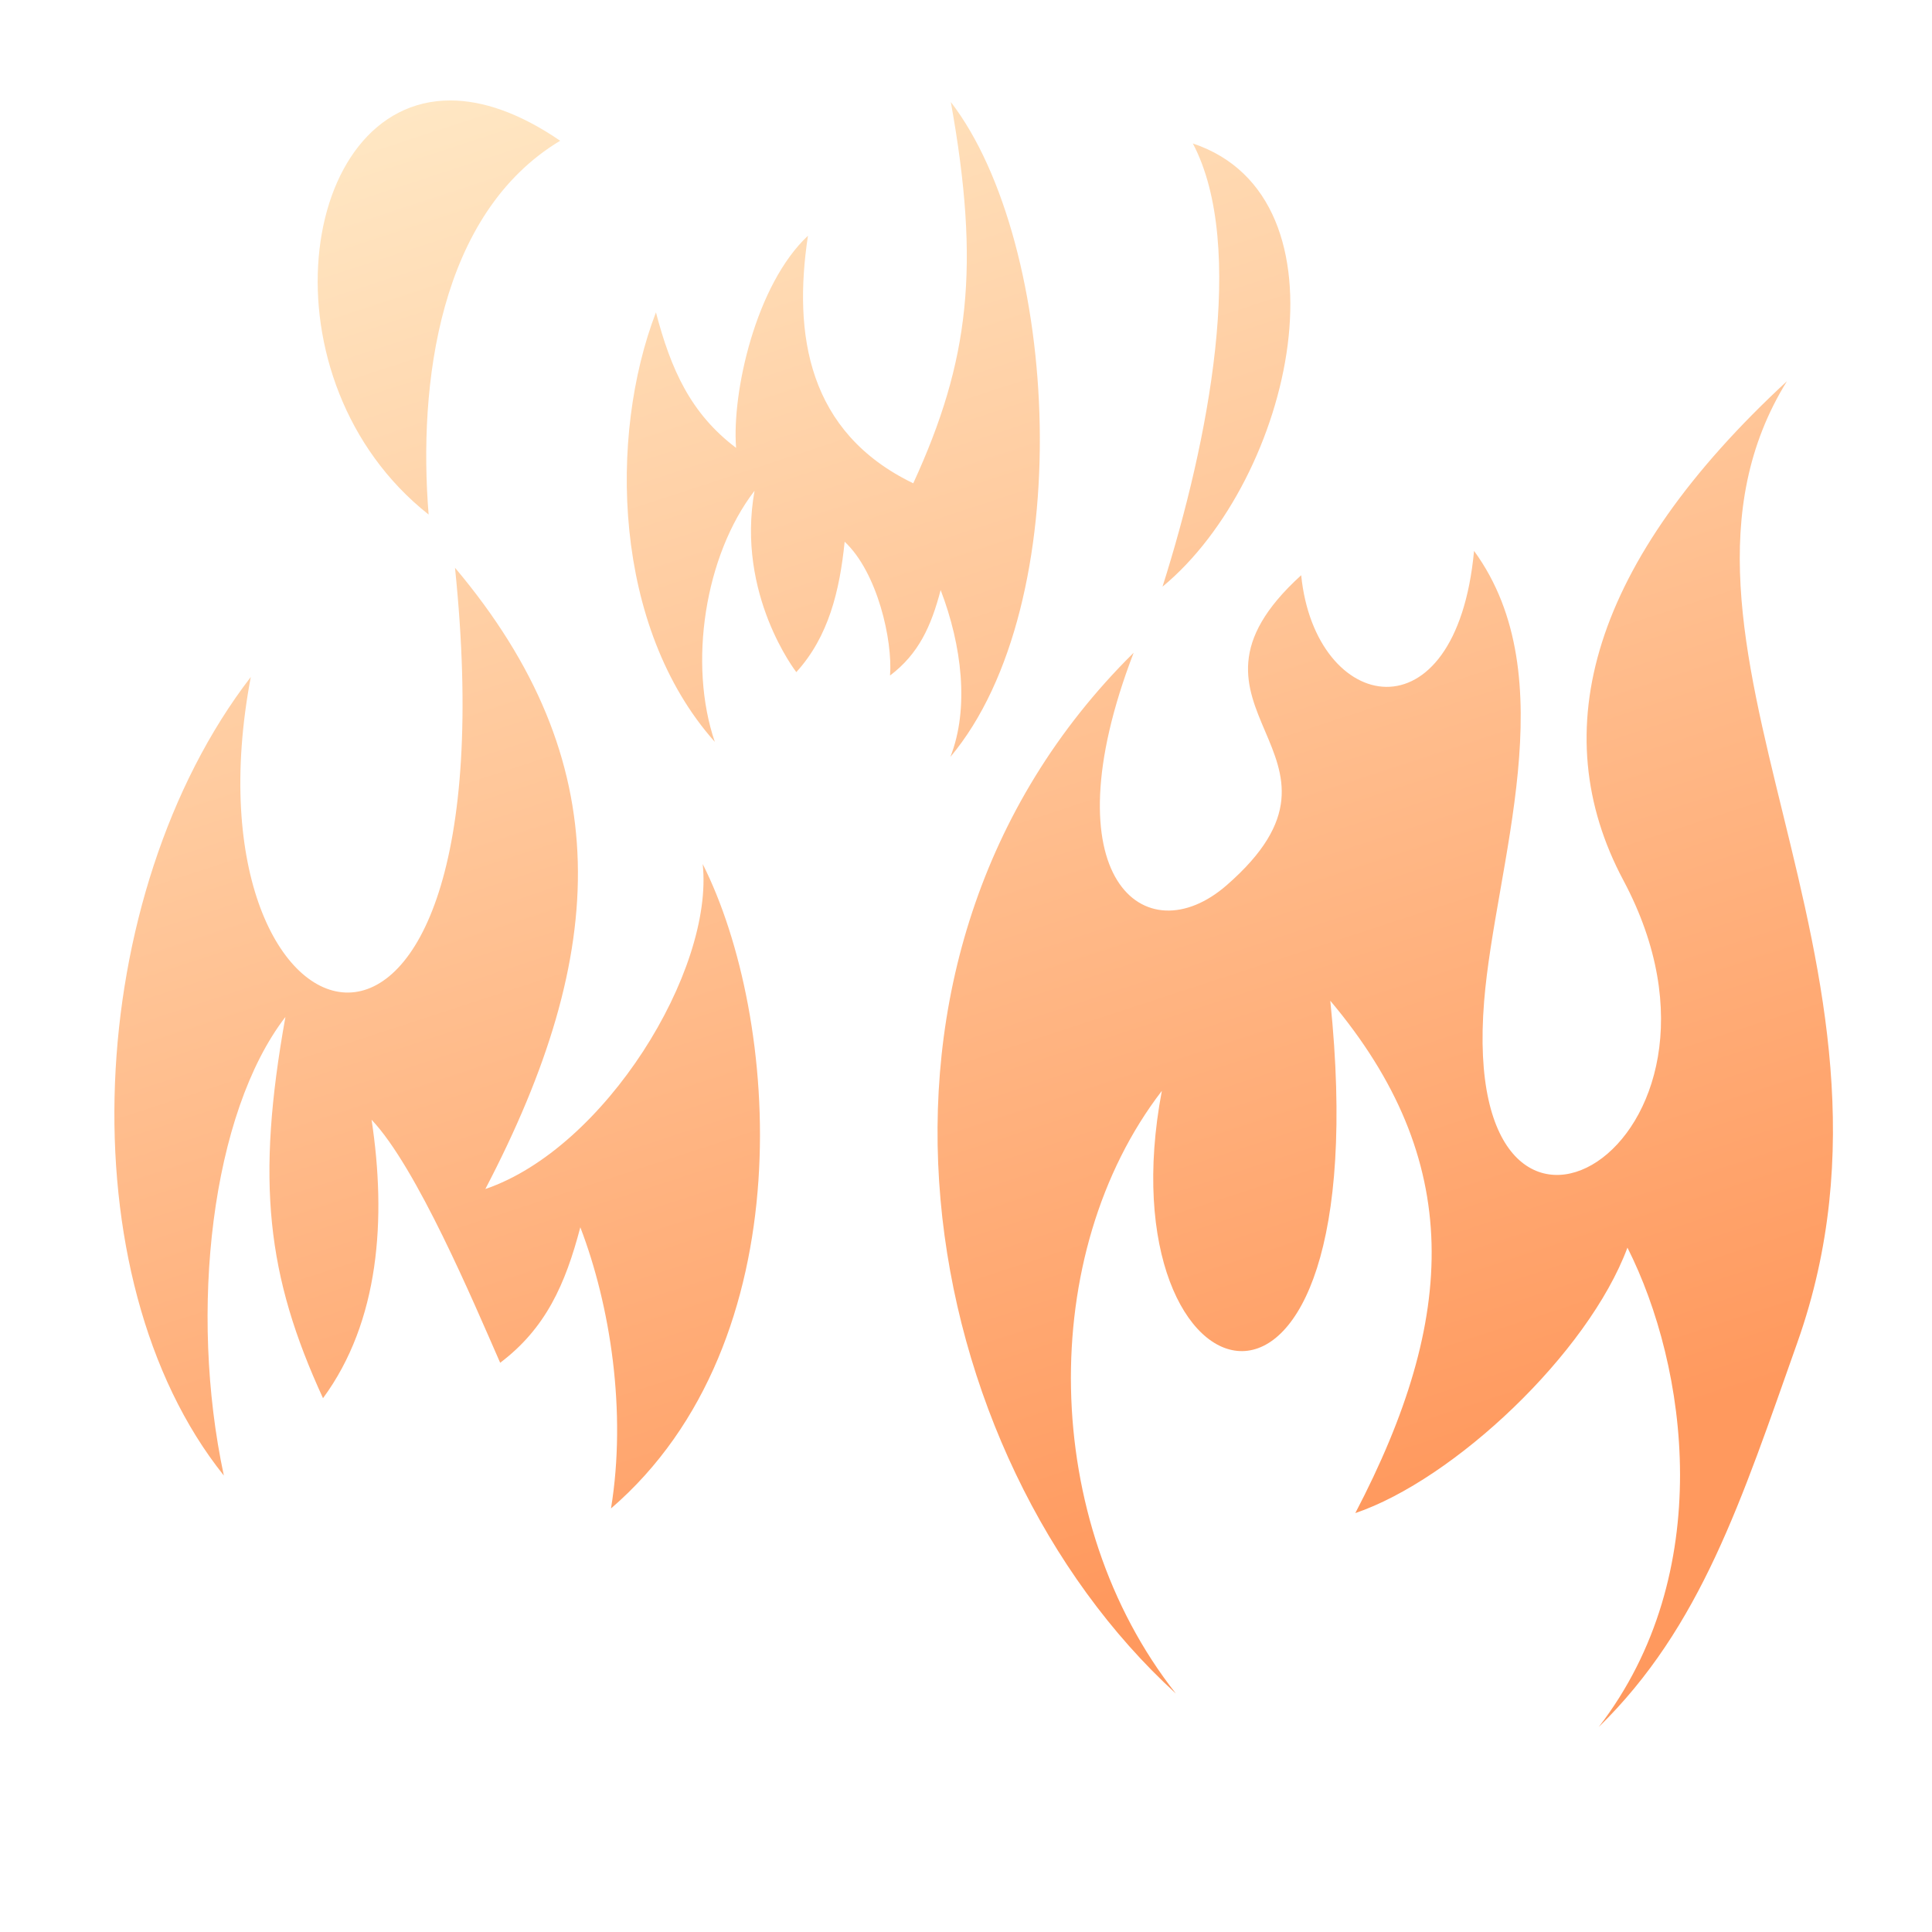
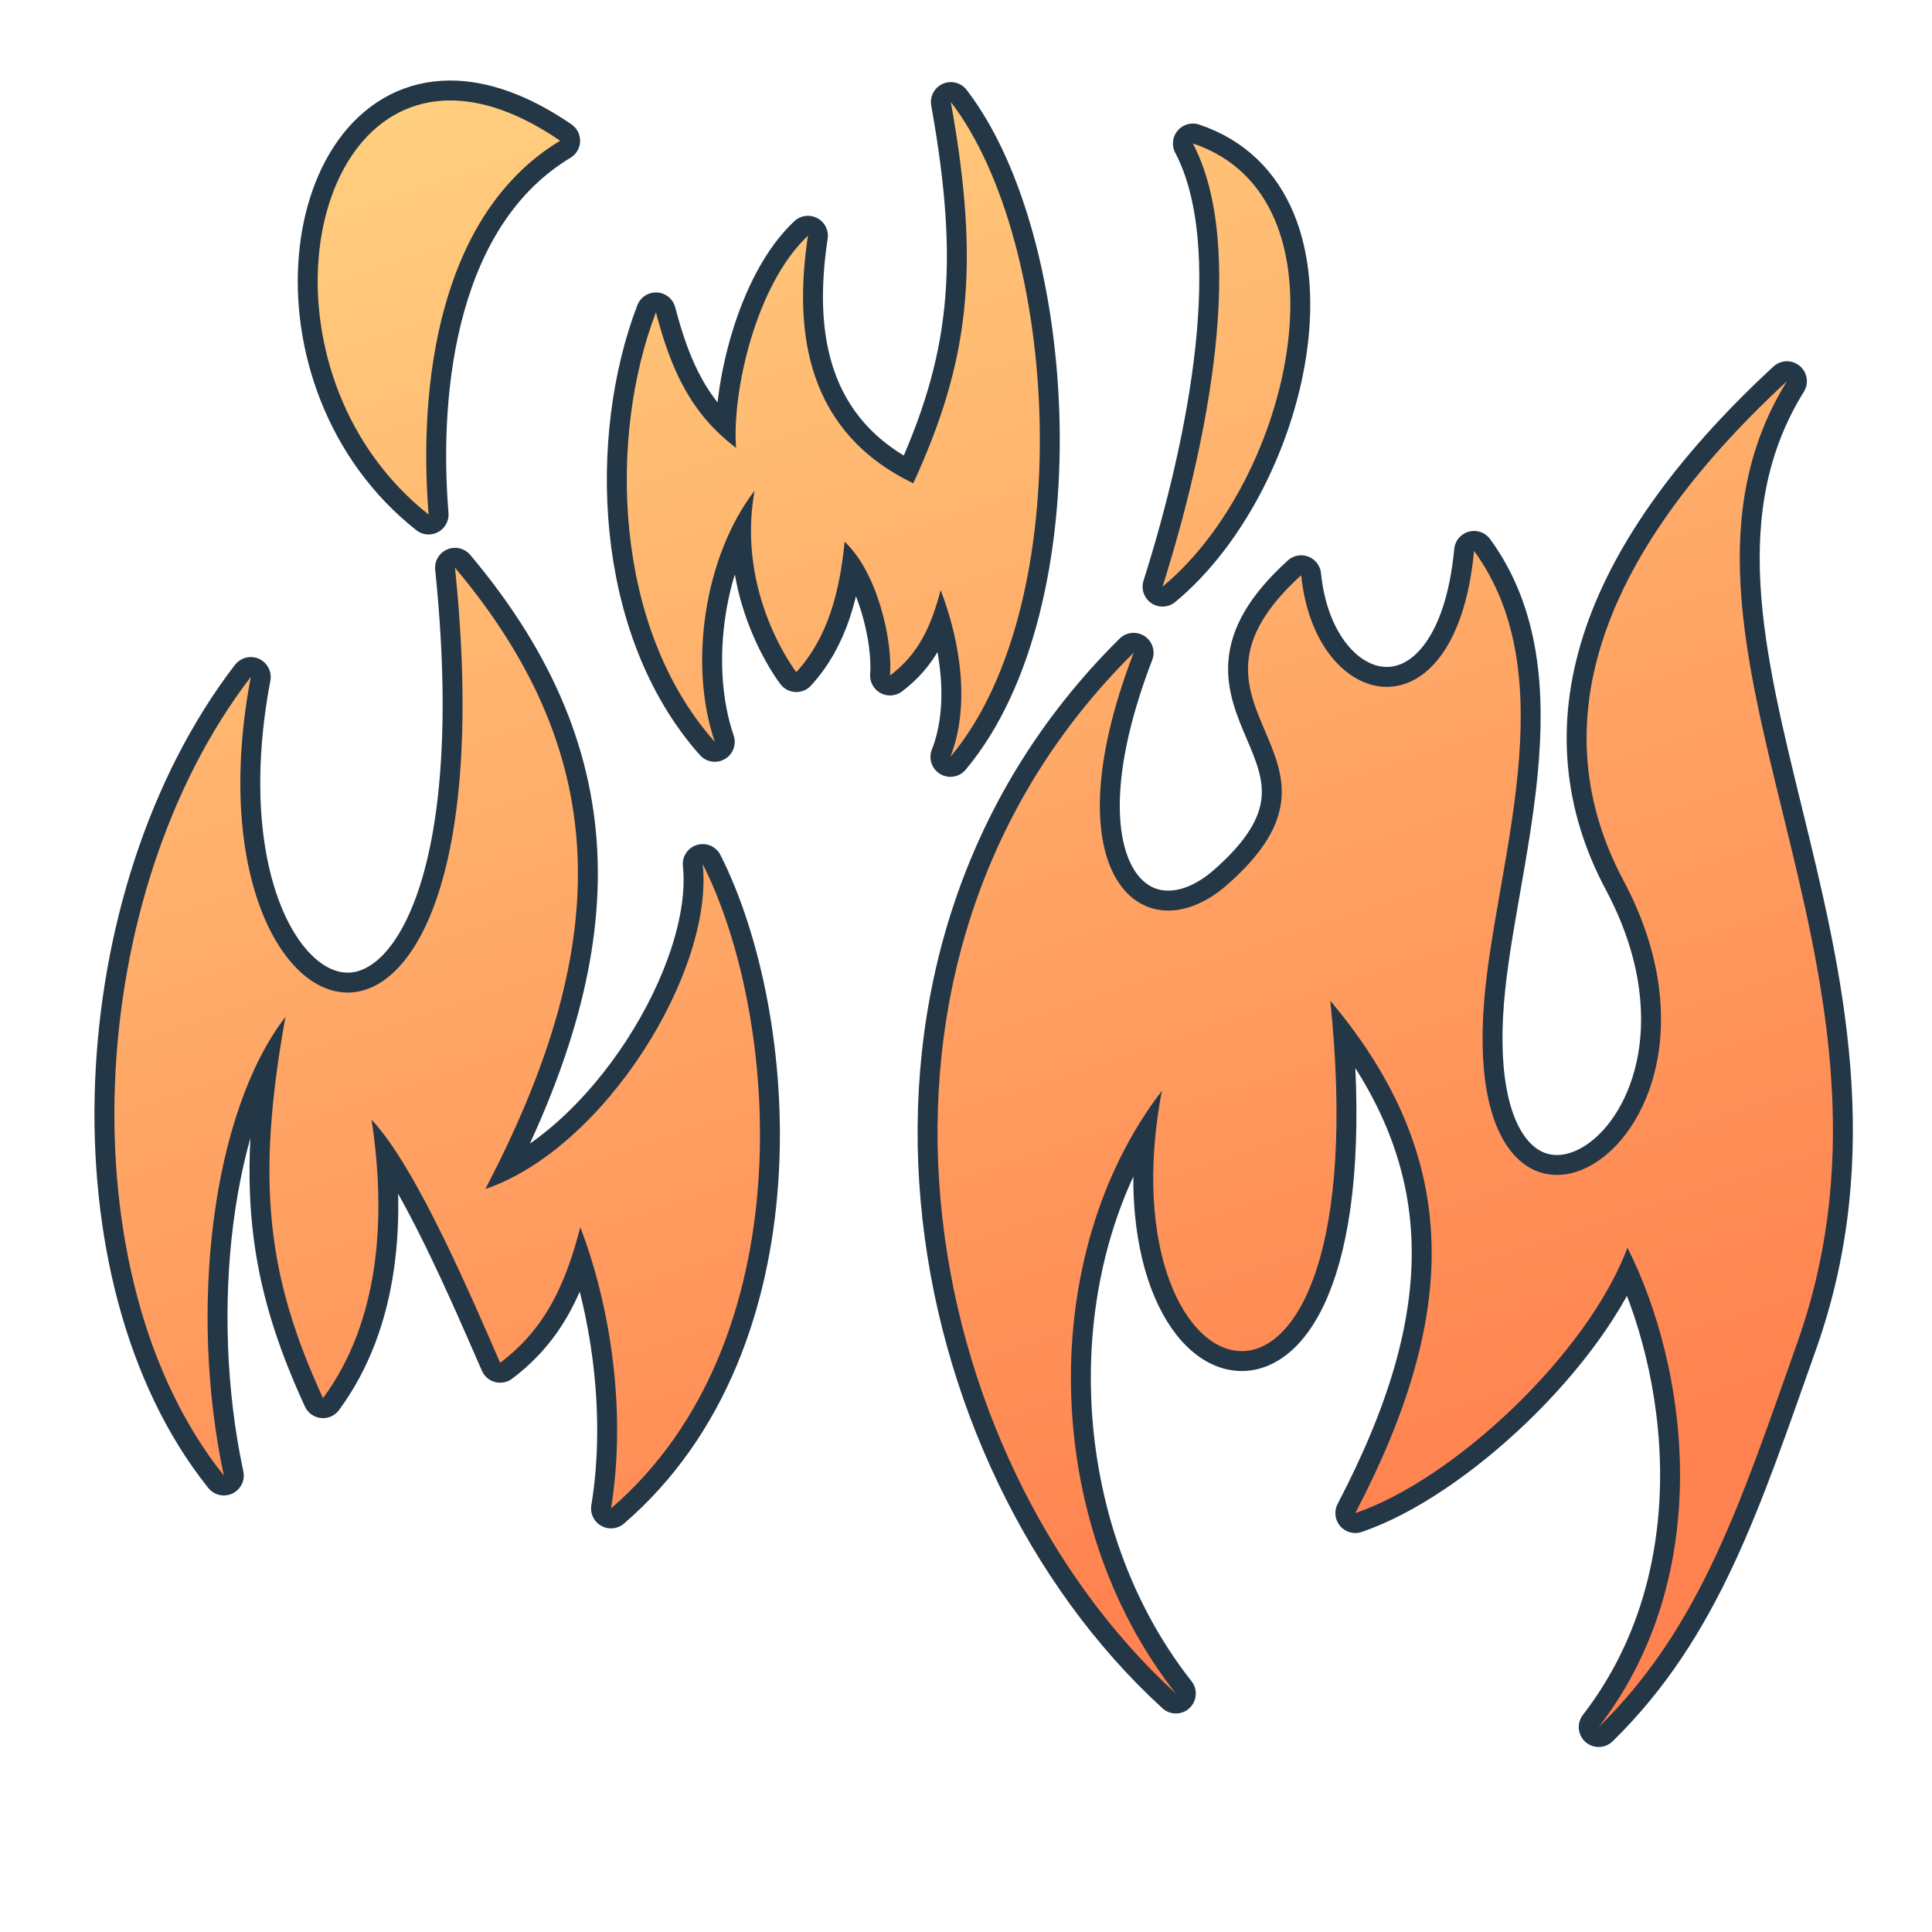
<svg xmlns="http://www.w3.org/2000/svg" viewBox="0 0 512 512">
  <defs>
    <linearGradient id="ink" x1="0" y1="0" x2=".35" y2="1">
-       <stop stop-color="#ffecca" />
-       <stop offset="1" stop-color="#ff995e" />
+       <stop stop-color="#ffd381" />
+       <stop offset="1" stop-color="#ff8350" />
    </linearGradient>
  </defs>
-   <g fill="url(#ink)">
+   <g fill="url(#ink)" stroke="#243747" stroke-width="11" stroke-linejoin="round" paint-order="stroke fill">
    <g transform="translate(10 10) scale(.96)">
      <path d="M113.938 17.313c-42.34-.07-52.66 77.42-6.032 114.312-2.902-35.87 2.8-83.013 36.313-103.188-11.323-7.752-21.495-11.11-30.282-11.125zm138.125.437c8.16 45.43 5.173 71.412-10.375 105.25-29.125-14.063-33.2-41.072-29.063-68.344-14.39 13.454-21.03 43.178-19.844 58.563-12.546-9.482-17.98-21.618-22.124-37.407-13.104 34.137-11.907 86.925 16.25 118.562-7.352-21.496-2.805-51.407 10.97-69.313-5.15 28.665 11.53 50.063 11.53 50.063 8.907-9.77 11.976-22.46 13.344-36 9.08 8.49 13.28 27.23 12.53 36.938 7.92-5.985 11.36-13.63 13.97-23.594 5.855 15.25 7.96 32.674 2.688 46.06 35.488-42.277 30.225-141.653.125-180.78zm66.812 11.438c14.923 28.354 4.272 82.423-8.375 122.343 36.043-29.78 53.284-107.328 8.375-122.343zm164 65.624c-53.907 49.84-67.186 96.46-45.156 137.782 39.202 73.534-45.61 122.36-38.44 33.406 3.046-37.743 22.7-89.4-2.78-124.344-4.936 52.786-43.865 45.074-47.72 6.72-40.92 37.17 21.244 49.163-20.592 85.593-22.39 19.497-49.636-1.838-25.657-64.19-85.963 84.987-60.1 221.734 11.658 287.314-37.526-47.567-38.385-121.518-3.875-166.375-16.714 88.44 60.563 111.427 46.5-24.876 37.085 44.064 35.146 87.386 6.906 141.437 27.226-9.268 64.204-43.986 75.124-73.28 16.606 32.903 24.75 90.014-7.938 132.344 28.245-27.613 39.415-62.605 54.844-106.156 37.28-105.23-46.707-194.604-2.875-265.375zm-367.688 51.5c17.052 165.273-76.64 137.394-56.374 30.157-46.19 60.037-51.31 165.622-7.438 220.436-9.75-45.566-3.42-100.052 17-126.594-8.16 45.43-5.174 71.413 10.375 105.25 15.597-21.18 17.544-49.604 13.406-76.875 12.467 13.133 28.12 50.28 35.5 67.094 12.55-9.48 17.99-21.613 22.125-37.405 8.31 21.642 12.832 50.958 8.47 77.625 53.55-46.136 46.535-135.86 25.313-177.906 3.16 29.475-26.987 78.477-60 89.72 34.24-65.54 36.59-118.07-8.376-171.502z" />
    </g>
  </g>
</svg>
